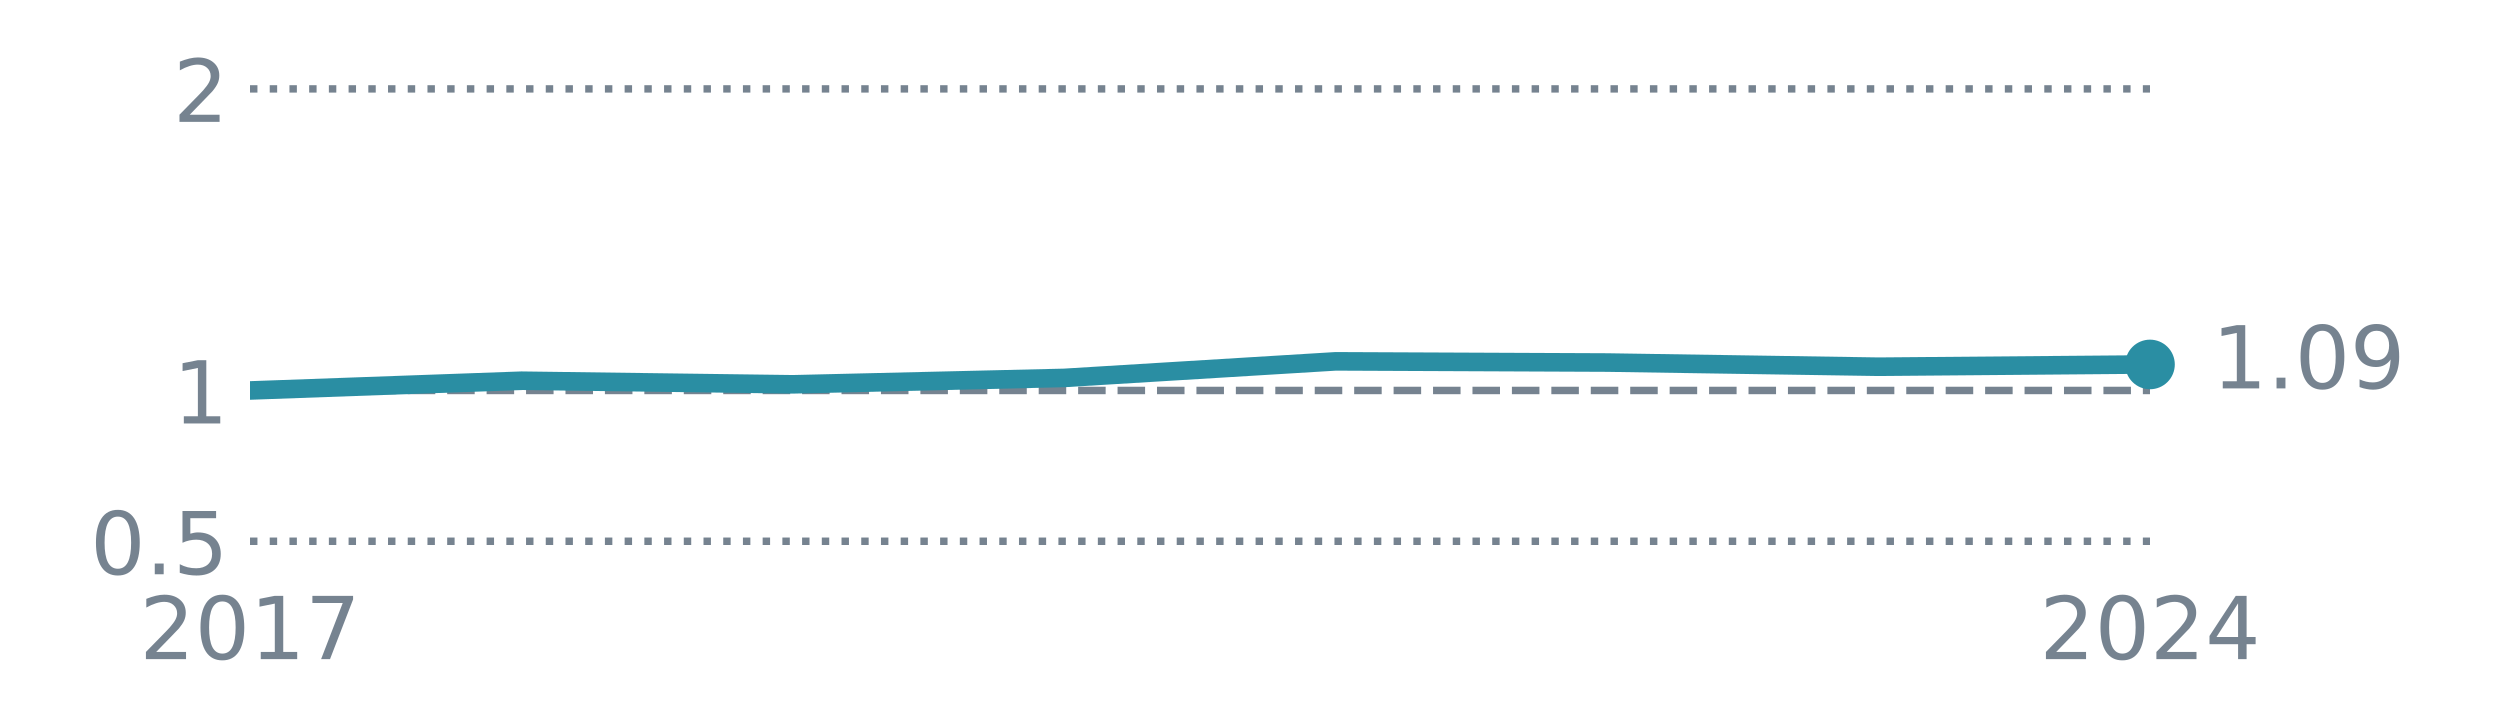
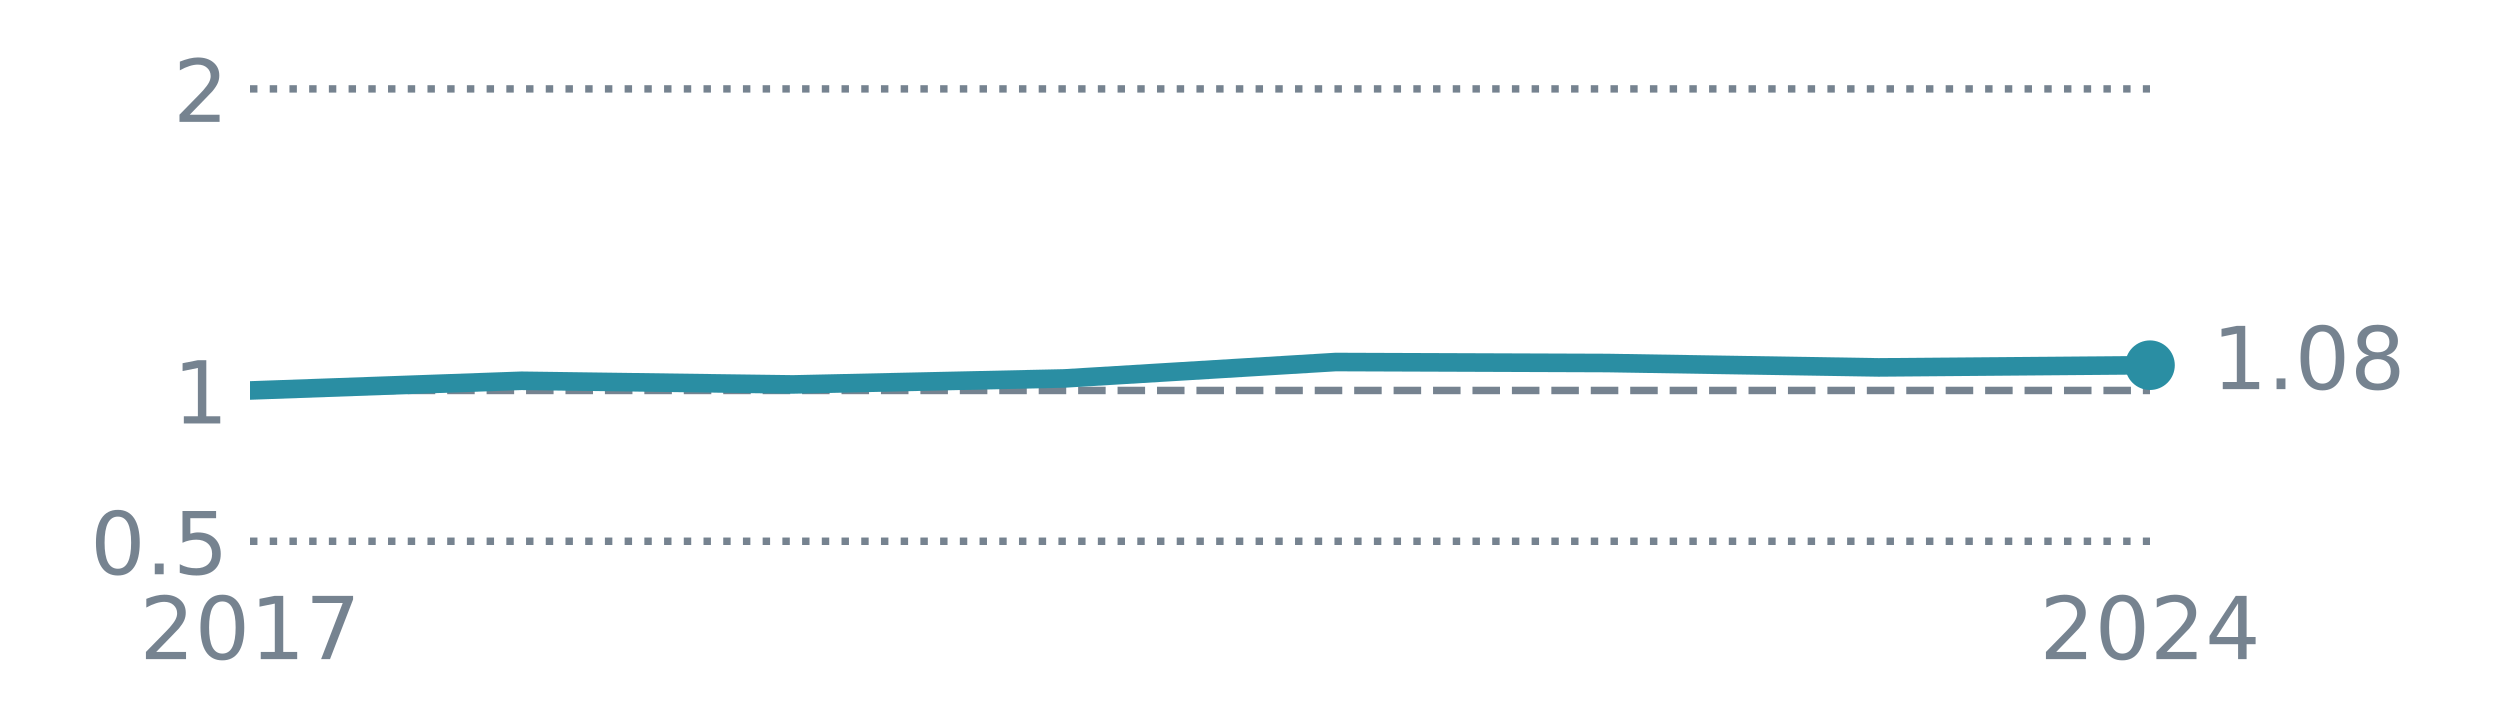
<svg xmlns="http://www.w3.org/2000/svg" xmlns:xlink="http://www.w3.org/1999/xlink" width="403.2pt" height="115.2pt" viewBox="0 0 403.2 115.2" version="1.1">
  <defs>
    <style type="text/css">*{stroke-linejoin: round; stroke-linecap: butt}</style>
  </defs>
  <g id="figure_1">
    <g id="patch_1">
      <path d="M 0 115.2  L 403.2 115.2  L 403.2 0  L 0 0  L 0 115.2  z " style="fill: none" />
    </g>
    <g id="axes_1">
      <g id="patch_2">
        <path d="M 40.32 92.16  L 346.752 92.16  L 346.752 4.608  L 40.32 4.608  L 40.32 92.16  z " style="fill: none" />
      </g>
      <g id="matplotlib.axis_1">
        <g id="xtick_1">
          <g id="line2d_1" />
          <g id="text_1">
            <text style="font-size: 14px; font-family: 'DejaVu Sans', 'Bitstream Vera Sans', 'Computer Modern Sans Serif', 'Lucida Grande', 'Verdana', 'Geneva', 'Lucid', 'Arial', 'Helvetica', 'Avant Garde', sans-serif; text-anchor: middle; fill: #768390" x="40.32" y="106.298" transform="rotate(-0 40.32 106.2978)">2017</text>
          </g>
        </g>
        <g id="xtick_2">
          <g id="line2d_2" />
          <g id="text_2">
            <text style="font-size: 14px; font-family: 'DejaVu Sans', 'Bitstream Vera Sans', 'Computer Modern Sans Serif', 'Lucida Grande', 'Verdana', 'Geneva', 'Lucid', 'Arial', 'Helvetica', 'Avant Garde', sans-serif; text-anchor: middle; fill: #768390" x="346.752" y="106.298" transform="rotate(-0 346.752 106.2978)">2024</text>
          </g>
        </g>
      </g>
      <g id="matplotlib.axis_2">
        <g id="ytick_1">
          <g id="line2d_3" />
          <g id="text_3">
            <text style="font-size: 14px; font-family: 'DejaVu Sans', 'Bitstream Vera Sans', 'Computer Modern Sans Serif', 'Lucida Grande', 'Verdana', 'Geneva', 'Lucid', 'Arial', 'Helvetica', 'Avant Garde', sans-serif; text-anchor: end; fill: #768390" x="36.82" y="92.615" transform="rotate(-0 36.82 92.61491)">0.5</text>
          </g>
        </g>
        <g id="ytick_2">
          <g id="line2d_4" />
          <g id="text_4">
            <text style="font-size: 14px; font-family: 'DejaVu Sans', 'Bitstream Vera Sans', 'Computer Modern Sans Serif', 'Lucida Grande', 'Verdana', 'Geneva', 'Lucid', 'Arial', 'Helvetica', 'Avant Garde', sans-serif; text-anchor: end; fill: #768390" x="36.82" y="68.295" transform="rotate(-0 36.82 68.29491)">1</text>
          </g>
        </g>
        <g id="ytick_3">
          <g id="line2d_5" />
          <g id="text_5">
            <text style="font-size: 14px; font-family: 'DejaVu Sans', 'Bitstream Vera Sans', 'Computer Modern Sans Serif', 'Lucida Grande', 'Verdana', 'Geneva', 'Lucid', 'Arial', 'Helvetica', 'Avant Garde', sans-serif; text-anchor: end; fill: #768390" x="36.82" y="19.655" transform="rotate(-0 36.82 19.65491)">2</text>
          </g>
        </g>
      </g>
      <g id="line2d_6">
        <path d="M 40.32 62.976  L 346.752 62.976  " clip-path="url(#p041a2d930b)" style="fill: none; stroke-dasharray: 4.44,1.92; stroke-dashoffset: 0; stroke: #768390; stroke-width: 1.2" />
      </g>
      <g id="line2d_7">
        <path d="M 40.32 87.296  L 346.752 87.296  " clip-path="url(#p041a2d930b)" style="fill: none; stroke-dasharray: 1.2,1.98; stroke-dashoffset: 0; stroke: #768390; stroke-width: 1.2" />
      </g>
      <g id="line2d_8">
        <path d="M 40.32 14.336  L 346.752 14.336  " clip-path="url(#p041a2d930b)" style="fill: none; stroke-dasharray: 1.2,1.98; stroke-dashoffset: 0; stroke: #768390; stroke-width: 1.2" />
      </g>
      <g id="line2d_9">
-         <path d="M 40.32 62.976  L 84.096 61.403  L 127.872 61.984  L 171.648 60.95  L 215.424 58.278  L 259.2 58.471  L 302.976 59.146  L 346.752 58.779  " clip-path="url(#p041a2d930b)" style="fill: none; stroke: #2a8ea3; stroke-width: 3; stroke-linecap: square" />
+         <path d="M 40.32 62.976  L 84.096 61.412  L 127.872 62.003  L 171.648 61.035  L 215.424 58.387  L 259.2 58.547  L 302.976 59.256  L 346.752 58.899  " clip-path="url(#p041a2d930b)" style="fill: none; stroke: #2a8ea3; stroke-width: 3; stroke-linecap: square" />
      </g>
      <g id="line2d_10">
        <defs>
          <path id="me9adf4c8af" d="M 0 3.5  C 0.928 3.5 1.819 3.131 2.475 2.475  C 3.131 1.819 3.5 0.928 3.5 0  C 3.5 -0.928 3.131 -1.819 2.475 -2.475  C 1.819 -3.131 0.928 -3.5 0 -3.5  C -0.928 -3.5 -1.819 -3.131 -2.475 -2.475  C -3.131 -1.819 -3.5 -0.928 -3.5 0  C -3.5 0.928 -3.131 1.819 -2.475 2.475  C -1.819 3.131 -0.928 3.5 0 3.5  z " style="stroke: #2a8ea3" />
        </defs>
        <g>
-           <use xlink:href="#me9adf4c8af" x="346.752" y="58.779" style="fill: #2a8ea3; stroke: #2a8ea3" />
+           <use xlink:href="#me9adf4c8af" x="346.752" y="58.899" style="fill: #2a8ea3; stroke: #2a8ea3" />
        </g>
      </g>
      <g id="text_6">
-         <text style="font-size: 14px; font-family: 'DejaVu Sans', 'Bitstream Vera Sans', 'Computer Modern Sans Serif', 'Lucida Grande', 'Verdana', 'Geneva', 'Lucid', 'Arial', 'Helvetica', 'Avant Garde', sans-serif; text-anchor: start; fill: #768390" x="356.752" y="62.643" transform="rotate(-0 356.752 62.64252)">1.09</text>
+         <text style="font-size: 14px; font-family: 'DejaVu Sans', 'Bitstream Vera Sans', 'Computer Modern Sans Serif', 'Lucida Grande', 'Verdana', 'Geneva', 'Lucid', 'Arial', 'Helvetica', 'Avant Garde', sans-serif; text-anchor: start; fill: #768390" x="356.752" y="62.762" transform="rotate(-0 356.752 62.76216)">1.08</text>
      </g>
    </g>
  </g>
  <defs>
    <clipPath id="p041a2d930b">
      <rect x="40.32" y="4.608" width="306.432" height="87.552" />
    </clipPath>
  </defs>
</svg>
